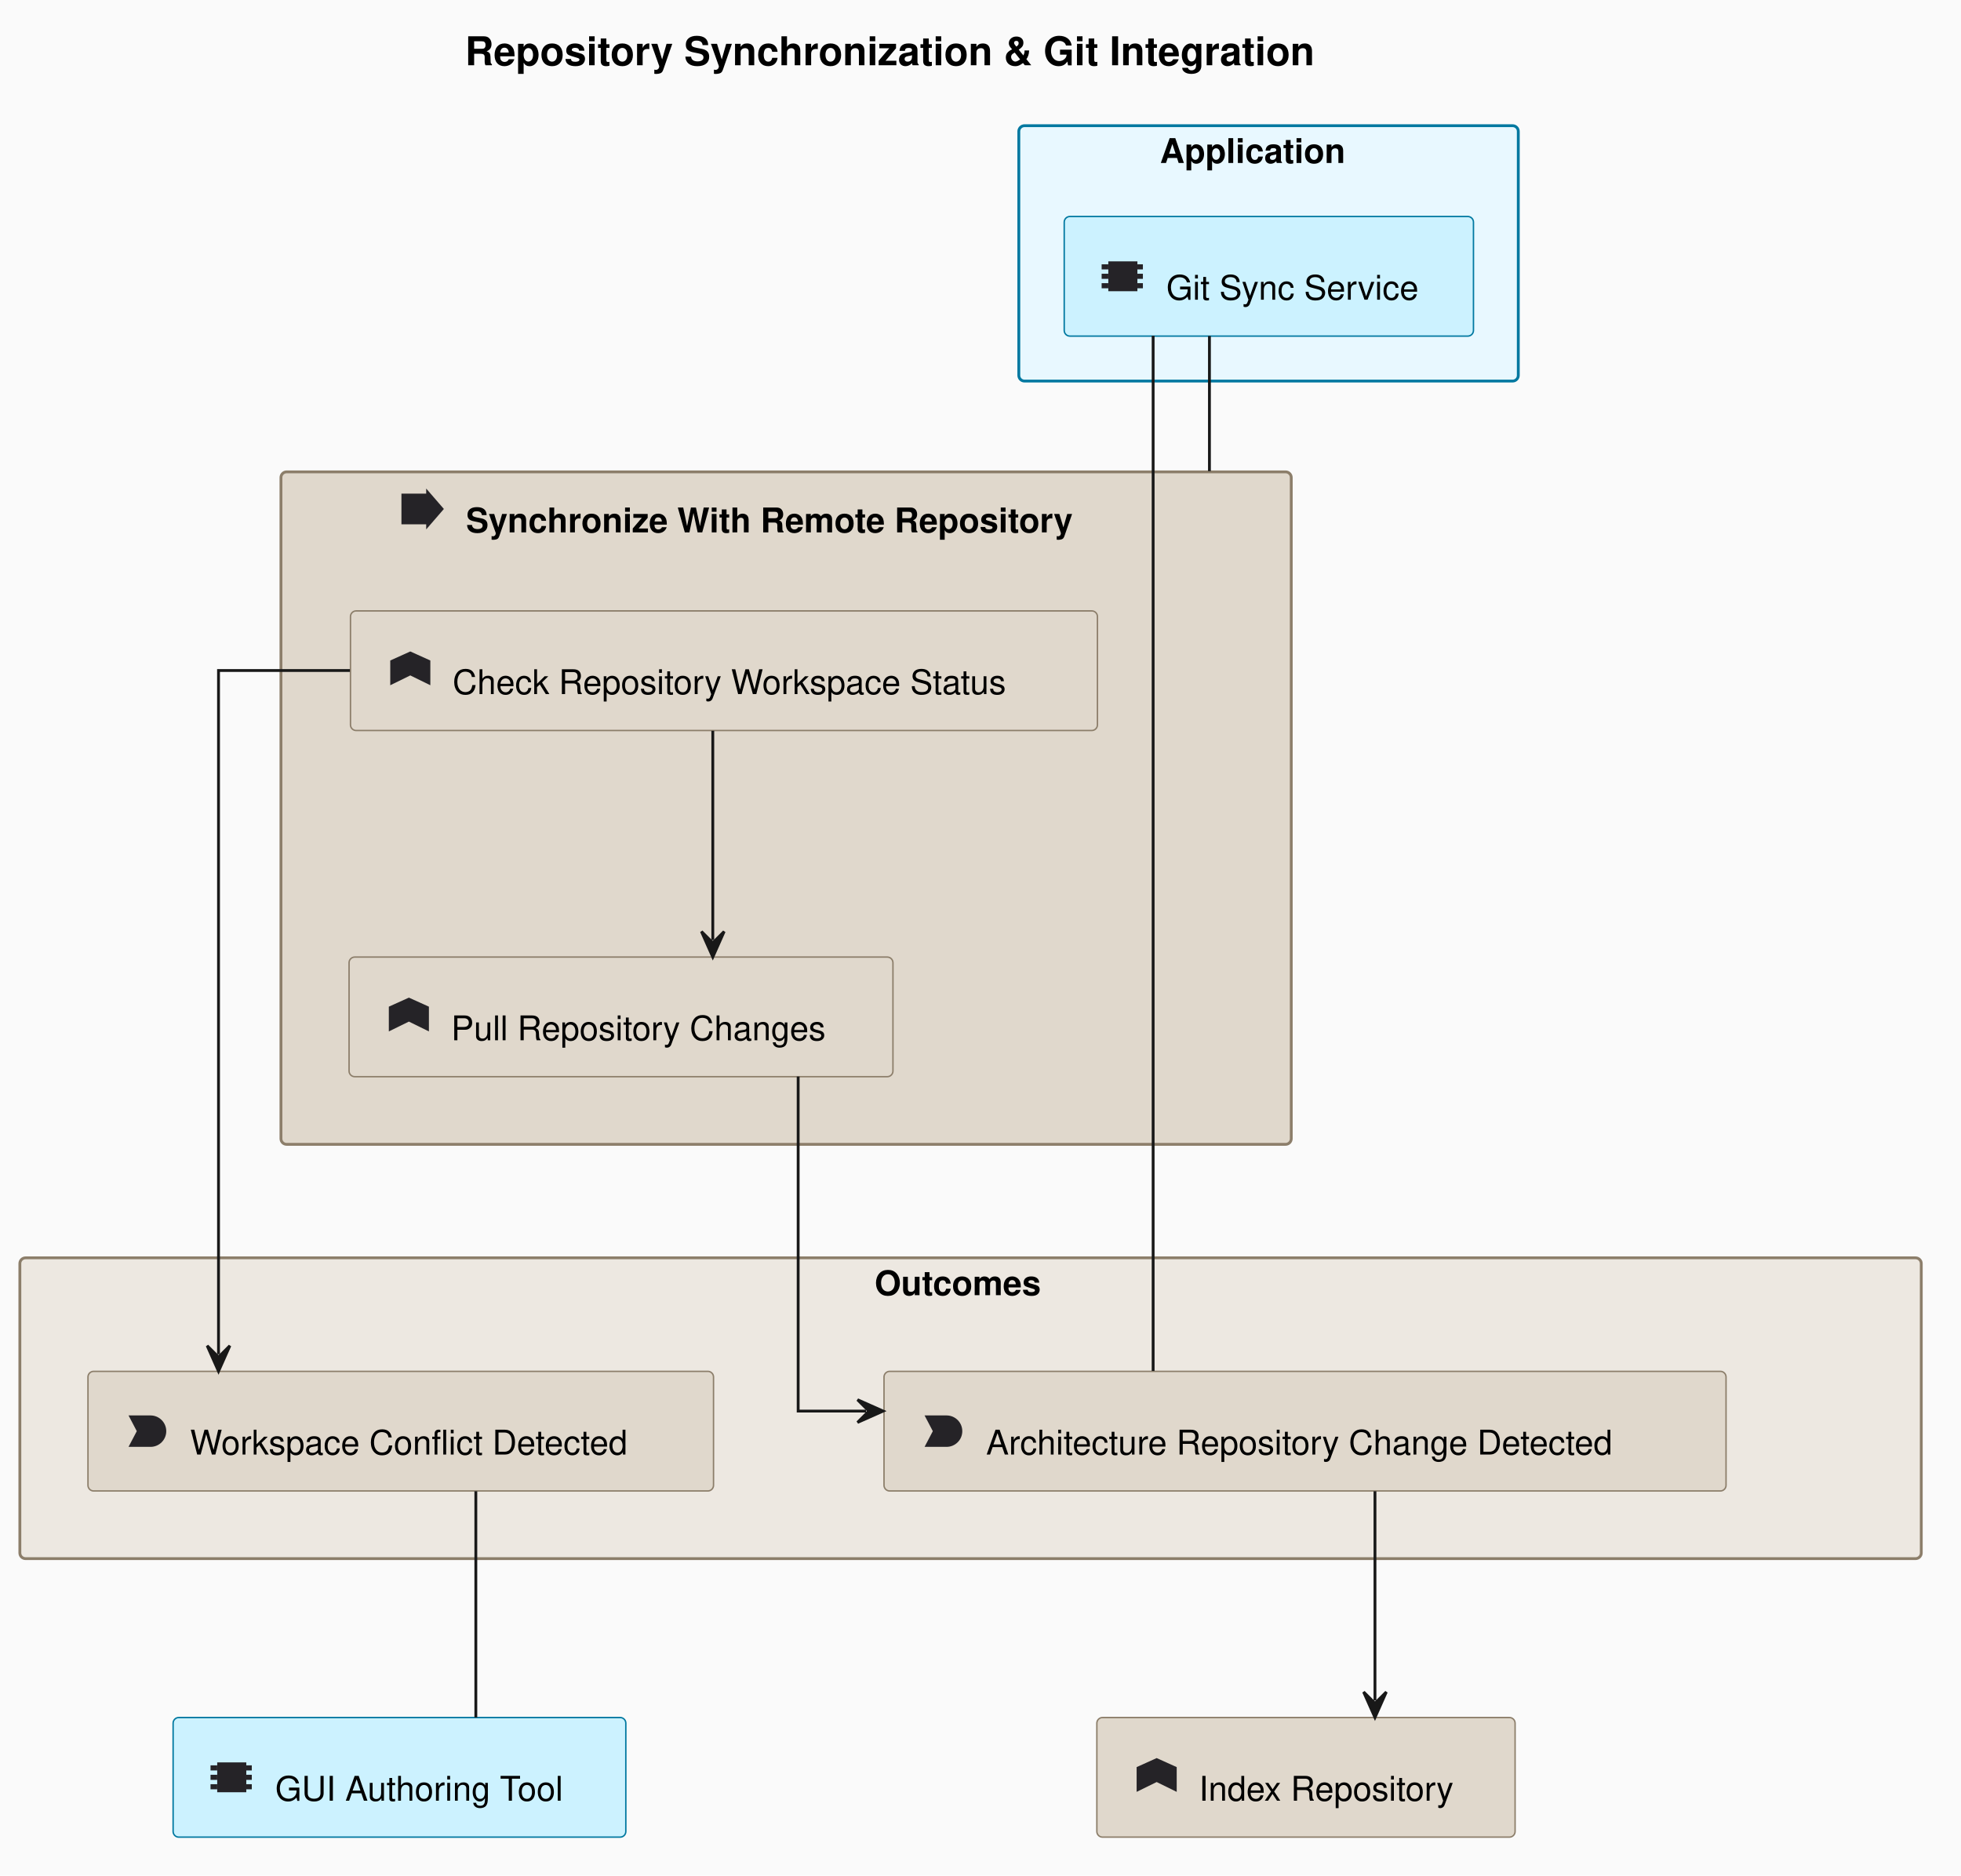
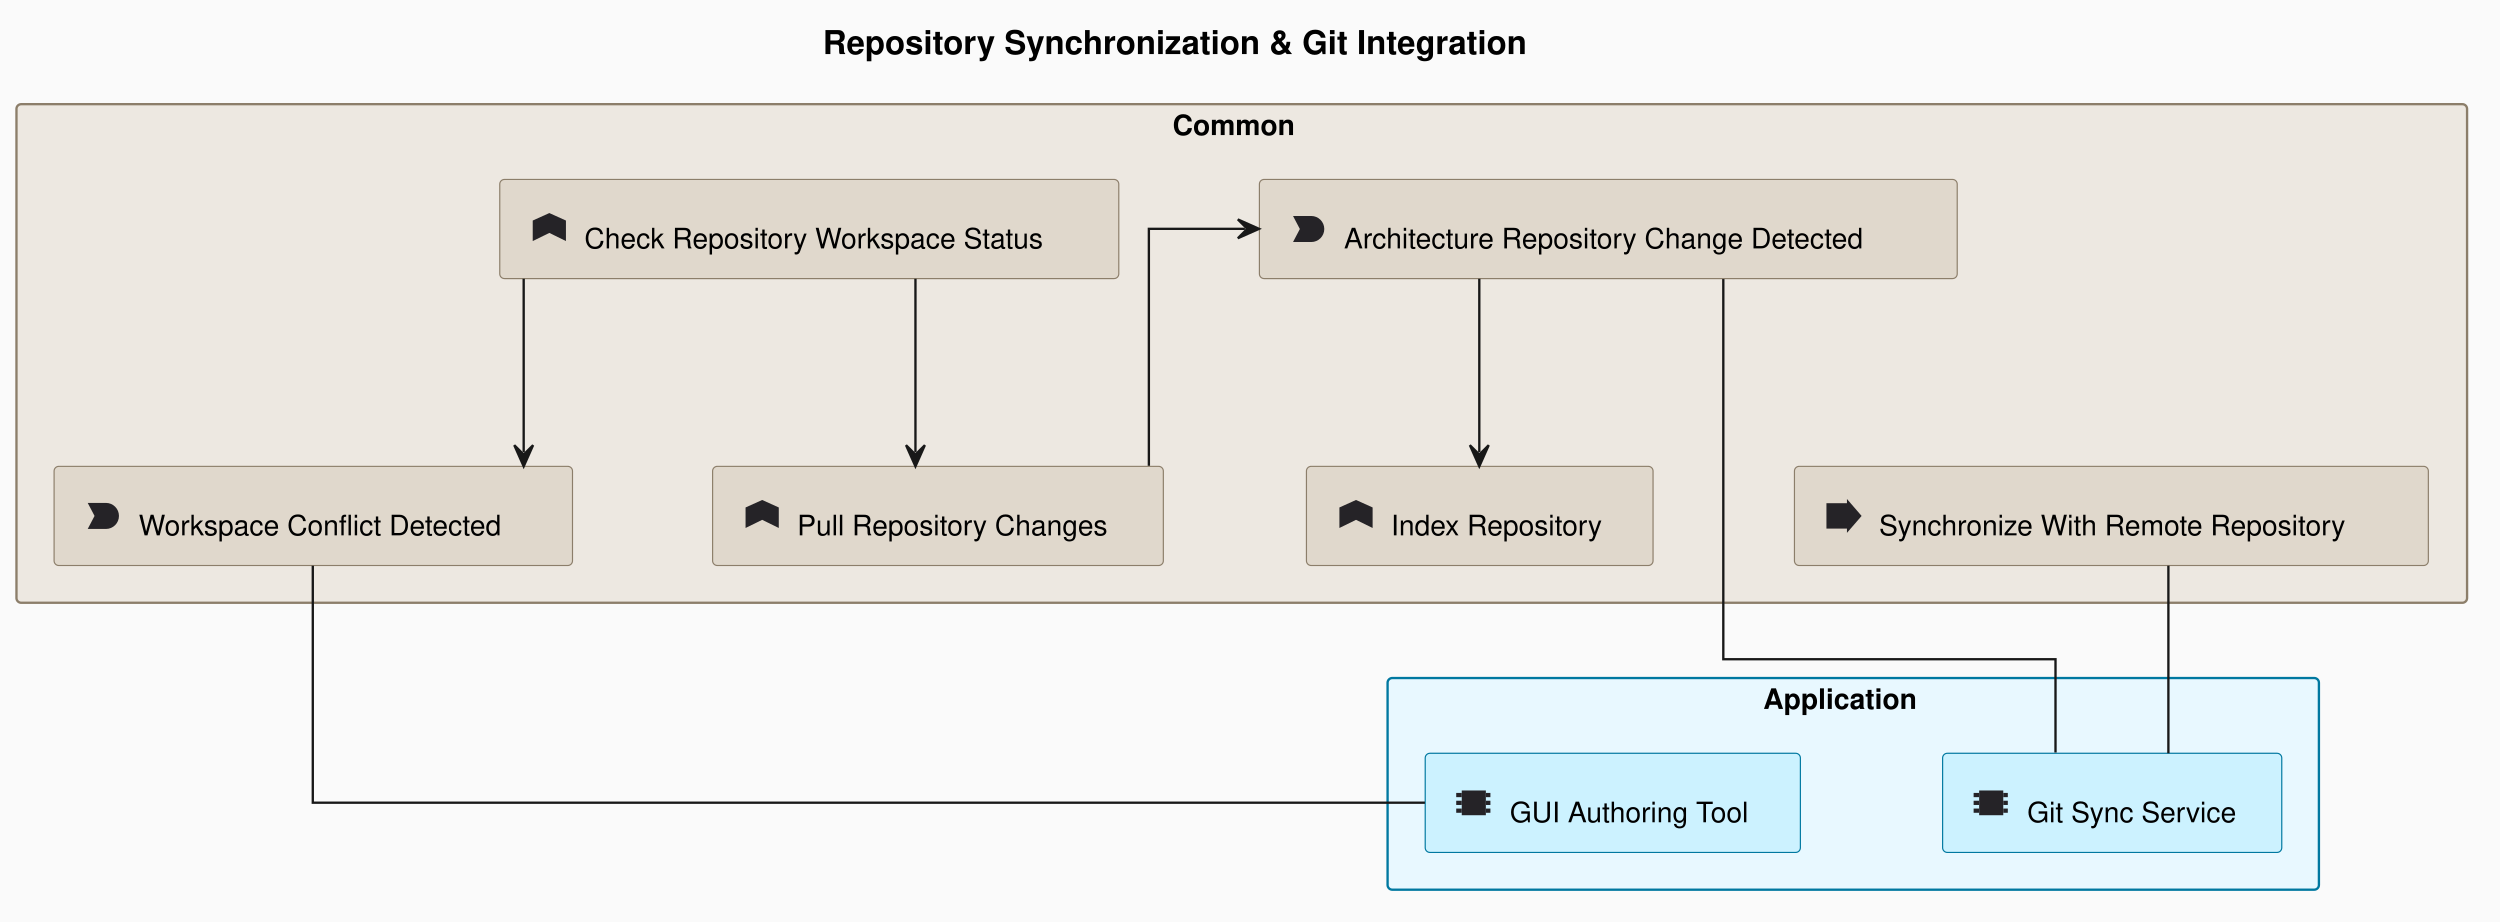
- <svg xmlns="http://www.w3.org/2000/svg" contentStyleType="text/css" data-diagram-type="DESCRIPTION" height="661px" preserveAspectRatio="none" style="width:691px;height:661px;background:#FAFAFA;" version="1.1" viewBox="0 0 691 661" width="691px" zoomAndPan="magnify">
+ <svg xmlns="http://www.w3.org/2000/svg" contentStyleType="text/css" data-diagram-type="DESCRIPTION" height="392px" preserveAspectRatio="none" style="width:1063px;height:392px;background:#FAFAFA;" version="1.1" viewBox="0 0 1063 392" width="1063px" zoomAndPan="magnify">
  <defs />
  <g>
-     <rect fill="#FAFAFA" height="661" style="stroke:none;stroke-width:1;" width="691" x="0" y="0" />
-     <g class="title" data-source-line="95">
-       <text fill="#000000" font-family="'Helvetica Neue, Helvetica, Arial, sans-serif'" font-size="14" font-weight="700" lengthAdjust="spacing" textLength="356.289" x="163.856" y="22.995">Repository Synchronization &amp; Git Integration</text>
+     <rect fill="#FAFAFA" height="392" style="stroke:none;stroke-width:1;" width="1063" x="0" y="0" />
+     <g class="title" data-source-line="96">
+       <text fill="#000000" font-family="'Helvetica Neue, Helvetica, Arial, sans-serif'" font-size="14" font-weight="700" lengthAdjust="spacing" textLength="356.289" x="349.856" y="22.995">Repository Synchronization &amp; Git Integration</text>
    </g>
-     <g class="cluster" data-qualified-name="Application" data-source-line="97" id="ent0002">
-       <rect fill="#E8F8FF" height="90" rx="2" ry="2" style="stroke:#0078A0;stroke-width:1;" width="176" x="359" y="44.297" />
-       <text fill="#000000" font-family="'Helvetica Neue, Helvetica, Arial, sans-serif'" font-size="12" font-weight="700" lengthAdjust="spacing" textLength="76.541" x="408.729" y="57.435">Application</text>
+     <g class="cluster" data-qualified-name="Common" data-source-line="98" id="ent0002">
+       <rect fill="#EDE8E1" height="212" rx="2" ry="2" style="stroke:#8C7E6A;stroke-width:1;" width="1042" x="7" y="44.297" />
+       <text fill="#000000" font-family="'Helvetica Neue, Helvetica, Arial, sans-serif'" font-size="12" font-weight="700" lengthAdjust="spacing" textLength="58.846" x="498.577" y="57.435">Common</text>
    </g>
-     <g class="cluster" data-qualified-name="PRC_tEdRzw" data-source-line="101" id="ent0004">
-       <rect fill="#E0D8CC" height="237" rx="2" ry="2" style="stroke:#8C7E6A;stroke-width:1;" width="356" x="99" y="166.297" />
-       <path d="M141.455,173.974 L150.178,173.974 L150.178,172.174 L156.409,179.374 L150.178,186.574 L150.178,184.774 L141.455,184.774" fill="#252327" style="stroke:none;stroke-width:1;" />
-       <text fill="#000000" font-family="'Helvetica Neue, Helvetica, Arial, sans-serif'" font-size="12" font-weight="700" lengthAdjust="spacing" textLength="251.959" x="164.186" y="187.621">Synchronize With Remote Repository</text>
+     <g class="cluster" data-qualified-name="Application" data-source-line="107" id="ent0009">
+       <rect fill="#E8F8FF" height="90" rx="2" ry="2" style="stroke:#0078A0;stroke-width:1;" width="396" x="590" y="288.297" />
+       <text fill="#000000" font-family="'Helvetica Neue, Helvetica, Arial, sans-serif'" font-size="12" font-weight="700" lengthAdjust="spacing" textLength="76.541" x="749.73" y="301.435">Application</text>
    </g>
-     <g class="cluster" data-qualified-name="GRP_EVTS" data-source-line="107" id="ent0008">
-       <rect fill="#EDE8E1" height="106" rx="2" ry="2" style="stroke:#8C7E6A;stroke-width:1;" width="670" x="7" y="443.297" />
-       <text fill="#000000" font-family="'Helvetica Neue, Helvetica, Arial, sans-serif'" font-size="12" font-weight="700" lengthAdjust="spacing" textLength="67.623" x="308.188" y="456.435">Outcomes</text>
+     <g class="entity" data-qualified-name="Common.EVT_UCrh3V" data-source-line="99" id="ent0003">
+       <rect fill="#E0D8CC" height="42.154" rx="2" ry="2" style="stroke:#8C7E6A;stroke-width:0.5;" width="296.709" x="535.5" y="76.297" />
+       <path d="M549.792,91.835 L557.546,91.835 A5.261,5.261 0 0 1 557.546,102.912 L549.792,102.912 L552.7,97.374" fill="#252327" style="stroke:none;stroke-width:0.5;" />
+       <text fill="#000000" font-family="'Helvetica Neue, Helvetica, Arial, sans-serif'" font-size="12" lengthAdjust="spacing" textLength="250.74" x="571.468" y="105.621">Architecture Repository Change Detected</text>
    </g>
-     <g class="entity" data-qualified-name="Application.APP_tY3JIK" data-source-line="98" id="ent0003">
-       <rect fill="#CCF2FF" height="42.154" rx="2" ry="2" style="stroke:#0078A0;stroke-width:0.5;" width="144.207" x="375" y="76.297" />
-       <path d="M390.538,92.112 L400.785,92.112 L400.785,102.635 L390.538,102.635" fill="#252327" style="stroke:none;stroke-width:0.5;" />
-       <path d="M388.185,93.151 L390.538,93.151 L390.538,94.951 L388.185,94.951" fill="#252327" />
-       <path d="M388.185,96.474 L390.538,96.474 L390.538,98.274 L388.185,98.274" fill="#252327" />
-       <path d="M388.185,99.797 L390.538,99.797 L390.538,101.597 L388.185,101.597" fill="#252327" />
-       <path d="M400.785,93.151 L402.723,93.151 L402.723,94.951 L400.785,94.951" fill="#252327" />
-       <path d="M400.785,96.474 L402.723,96.474 L402.723,98.274 L400.785,98.274" fill="#252327" />
-       <path d="M400.785,99.797 L402.723,99.797 L402.723,101.597 L400.785,101.597" fill="#252327" />
-       <text fill="#000000" font-family="'Helvetica Neue, Helvetica, Arial, sans-serif'" font-size="12" lengthAdjust="spacing" textLength="98.238" x="410.968" y="105.621">Git Sync Service</text>
+     <g class="entity" data-qualified-name="Common.FNC_91ddSi" data-source-line="100" id="ent0004">
+       <rect fill="#E0D8CC" height="42.154" rx="2" ry="2" style="stroke:#8C7E6A;stroke-width:0.5;" width="263.205" x="212.5" y="76.297" />
+       <path d="M226.515,102.497 L226.515,93.774 L233.577,90.589 L240.638,93.774 L240.638,102.497 L233.577,99.035" fill="#252327" style="stroke:none;stroke-width:0.5;" />
+       <text fill="#000000" font-family="'Helvetica Neue, Helvetica, Arial, sans-serif'" font-size="12" lengthAdjust="spacing" textLength="217.236" x="248.468" y="105.621">Check Repository Workspace Status</text>
    </g>
-     <g class="entity" data-qualified-name="PRC_tEdRzw.FNC_91ddSi" data-source-line="102" id="ent0005">
-       <rect fill="#E0D8CC" height="42.154" rx="2" ry="2" style="stroke:#8C7E6A;stroke-width:0.5;" width="263.205" x="123.5" y="215.297" />
-       <path d="M137.515,241.497 L137.515,232.774 L144.577,229.589 L151.638,232.774 L151.638,241.497 L144.577,238.035" fill="#252327" style="stroke:none;stroke-width:0.5;" />
-       <text fill="#000000" font-family="'Helvetica Neue, Helvetica, Arial, sans-serif'" font-size="12" lengthAdjust="spacing" textLength="217.236" x="159.468" y="244.621">Check Repository Workspace Status</text>
+     <g class="entity" data-qualified-name="Common.FNC_dxb6ru" data-source-line="101" id="ent0005">
+       <rect fill="#E0D8CC" height="42.154" rx="2" ry="2" style="stroke:#8C7E6A;stroke-width:0.5;" width="147.376" x="555.5" y="198.297" />
+       <path d="M569.515,224.497 L569.515,215.774 L576.577,212.589 L583.639,215.774 L583.639,224.497 L576.577,221.035" fill="#252327" style="stroke:none;stroke-width:0.5;" />
+       <text fill="#000000" font-family="'Helvetica Neue, Helvetica, Arial, sans-serif'" font-size="12" lengthAdjust="spacing" textLength="101.408" x="591.468" y="227.621">Index Repository</text>
    </g>
-     <g class="entity" data-qualified-name="PRC_tEdRzw.FNC_DGBZ9H" data-source-line="103" id="ent0006">
-       <rect fill="#E0D8CC" height="42.154" rx="2" ry="2" style="stroke:#8C7E6A;stroke-width:0.5;" width="191.65" x="123" y="337.297" />
-       <path d="M137.015,363.497 L137.015,354.774 L144.077,351.589 L151.138,354.774 L151.138,363.497 L144.077,360.035" fill="#252327" style="stroke:none;stroke-width:0.5;" />
-       <text fill="#000000" font-family="'Helvetica Neue, Helvetica, Arial, sans-serif'" font-size="12" lengthAdjust="spacing" textLength="145.682" x="158.968" y="366.621">Pull Repository Changes</text>
+     <g class="entity" data-qualified-name="Common.FNC_DGBZ9H" data-source-line="102" id="ent0006">
+       <rect fill="#E0D8CC" height="42.154" rx="2" ry="2" style="stroke:#8C7E6A;stroke-width:0.5;" width="191.65" x="303" y="198.297" />
+       <path d="M317.015,224.497 L317.015,215.774 L324.077,212.589 L331.139,215.774 L331.139,224.497 L324.077,221.035" fill="#252327" style="stroke:none;stroke-width:0.5;" />
+       <text fill="#000000" font-family="'Helvetica Neue, Helvetica, Arial, sans-serif'" font-size="12" lengthAdjust="spacing" textLength="145.682" x="338.968" y="227.621">Pull Repository Changes</text>
    </g>
-     <g class="entity" data-qualified-name="GRP_EVTS.EVT_UCrh3V" data-source-line="108" id="ent0009">
-       <rect fill="#E0D8CC" height="42.154" rx="2" ry="2" style="stroke:#8C7E6A;stroke-width:0.5;" width="296.709" x="311.5" y="483.297" />
-       <path d="M325.792,498.835 L333.546,498.835 A5.261,5.261 0 0 1 333.546,509.912 L325.792,509.912 L328.7,504.374" fill="#252327" style="stroke:none;stroke-width:0.5;" />
-       <text fill="#000000" font-family="'Helvetica Neue, Helvetica, Arial, sans-serif'" font-size="12" lengthAdjust="spacing" textLength="250.74" x="347.468" y="512.621">Architecture Repository Change Detected</text>
+     <g class="entity" data-qualified-name="Common.PRC_tEdRzw" data-source-line="103" id="ent0007">
+       <rect fill="#E0D8CC" height="42.154" rx="2" ry="2" style="stroke:#8C7E6A;stroke-width:0.5;" width="269.533" x="763" y="198.297" />
+       <path d="M776.6,213.974 L785.323,213.974 L785.323,212.174 L791.554,219.374 L785.323,226.574 L785.323,224.774 L776.6,224.774" fill="#252327" style="stroke:none;stroke-width:0.5;" />
+       <text fill="#000000" font-family="'Helvetica Neue, Helvetica, Arial, sans-serif'" font-size="12" lengthAdjust="spacing" textLength="223.565" x="798.968" y="227.621">Synchronize With Remote Repository</text>
    </g>
-     <g class="entity" data-qualified-name="GRP_EVTS.EVT_iqz9jG" data-source-line="109" id="ent0010">
-       <rect fill="#E0D8CC" height="42.154" rx="2" ry="2" style="stroke:#8C7E6A;stroke-width:0.5;" width="220.425" x="31" y="483.297" />
-       <path d="M45.292,498.835 L53.046,498.835 A5.261,5.261 0 0 1 53.046,509.912 L45.292,509.912 L48.2,504.374" fill="#252327" style="stroke:none;stroke-width:0.5;" />
-       <text fill="#000000" font-family="'Helvetica Neue, Helvetica, Arial, sans-serif'" font-size="12" lengthAdjust="spacing" textLength="174.457" x="66.968" y="512.621">Workspace Conflict Detected</text>
+     <g class="entity" data-qualified-name="Common.EVT_iqz9jG" data-source-line="104" id="ent0008">
+       <rect fill="#E0D8CC" height="42.154" rx="2" ry="2" style="stroke:#8C7E6A;stroke-width:0.5;" width="220.425" x="23" y="198.297" />
+       <path d="M37.292,213.835 L45.046,213.835 A5.261,5.261 0 0 1 45.046,224.912 L37.292,224.912 L40.2,219.374" fill="#252327" style="stroke:none;stroke-width:0.5;" />
+       <text fill="#000000" font-family="'Helvetica Neue, Helvetica, Arial, sans-serif'" font-size="12" lengthAdjust="spacing" textLength="174.457" x="58.968" y="227.621">Workspace Conflict Detected</text>
    </g>
-     <g class="entity" data-qualified-name="FNC_dxb6ru" data-source-line="113" id="ent0012">
-       <rect fill="#E0D8CC" height="42.154" rx="2" ry="2" style="stroke:#8C7E6A;stroke-width:0.5;" width="147.376" x="386.5" y="605.297" />
-       <path d="M400.515,631.497 L400.515,622.774 L407.577,619.589 L414.639,622.774 L414.639,631.497 L407.577,628.035" fill="#252327" style="stroke:none;stroke-width:0.5;" />
-       <text fill="#000000" font-family="'Helvetica Neue, Helvetica, Arial, sans-serif'" font-size="12" lengthAdjust="spacing" textLength="101.408" x="422.468" y="634.621">Index Repository</text>
+     <g class="entity" data-qualified-name="Application.APP_lmO0mp" data-source-line="108" id="ent0010">
+       <rect fill="#CCF2FF" height="42.154" rx="2" ry="2" style="stroke:#0078A0;stroke-width:0.5;" width="159.523" x="606" y="320.297" />
+       <path d="M621.538,336.112 L631.785,336.112 L631.785,346.635 L621.538,346.635" fill="#252327" style="stroke:none;stroke-width:0.5;" />
+       <path d="M619.185,337.151 L621.538,337.151 L621.538,338.951 L619.185,338.951" fill="#252327" />
+       <path d="M619.185,340.474 L621.538,340.474 L621.538,342.274 L619.185,342.274" fill="#252327" />
+       <path d="M619.185,343.797 L621.538,343.797 L621.538,345.597 L619.185,345.597" fill="#252327" />
+       <path d="M631.785,337.151 L633.723,337.151 L633.723,338.951 L631.785,338.951" fill="#252327" />
+       <path d="M631.785,340.474 L633.723,340.474 L633.723,342.274 L631.785,342.274" fill="#252327" />
+       <path d="M631.785,343.797 L633.723,343.797 L633.723,345.597 L631.785,345.597" fill="#252327" />
+       <text fill="#000000" font-family="'Helvetica Neue, Helvetica, Arial, sans-serif'" font-size="12" lengthAdjust="spacing" textLength="113.555" x="641.968" y="349.621">GUI Authoring Tool</text>
    </g>
-     <g class="entity" data-qualified-name="APP_lmO0mp" data-source-line="115" id="ent0013">
-       <rect fill="#CCF2FF" height="42.154" rx="2" ry="2" style="stroke:#0078A0;stroke-width:0.5;" width="159.523" x="61" y="605.297" />
-       <path d="M76.538,621.112 L86.785,621.112 L86.785,631.635 L76.538,631.635" fill="#252327" style="stroke:none;stroke-width:0.5;" />
-       <path d="M74.185,622.151 L76.538,622.151 L76.538,623.951 L74.185,623.951" fill="#252327" />
-       <path d="M74.185,625.474 L76.538,625.474 L76.538,627.274 L74.185,627.274" fill="#252327" />
-       <path d="M74.185,628.797 L76.538,628.797 L76.538,630.597 L74.185,630.597" fill="#252327" />
-       <path d="M86.785,622.151 L88.723,622.151 L88.723,623.951 L86.785,623.951" fill="#252327" />
-       <path d="M86.785,625.474 L88.723,625.474 L88.723,627.274 L86.785,627.274" fill="#252327" />
-       <path d="M86.785,628.797 L88.723,628.797 L88.723,630.597 L86.785,630.597" fill="#252327" />
-       <text fill="#000000" font-family="'Helvetica Neue, Helvetica, Arial, sans-serif'" font-size="12" lengthAdjust="spacing" textLength="113.555" x="96.968" y="634.621">GUI Authoring Tool</text>
+     <g class="entity" data-qualified-name="Application.APP_tY3JIK" data-source-line="109" id="ent0011">
+       <rect fill="#CCF2FF" height="42.154" rx="2" ry="2" style="stroke:#0078A0;stroke-width:0.5;" width="144.207" x="826" y="320.297" />
+       <path d="M841.538,336.112 L851.785,336.112 L851.785,346.635 L841.538,346.635" fill="#252327" style="stroke:none;stroke-width:0.5;" />
+       <path d="M839.185,337.151 L841.538,337.151 L841.538,338.951 L839.185,338.951" fill="#252327" />
+       <path d="M839.185,340.474 L841.538,340.474 L841.538,342.274 L839.185,342.274" fill="#252327" />
+       <path d="M839.185,343.797 L841.538,343.797 L841.538,345.597 L839.185,345.597" fill="#252327" />
+       <path d="M851.785,337.151 L853.723,337.151 L853.723,338.951 L851.785,338.951" fill="#252327" />
+       <path d="M851.785,340.474 L853.723,340.474 L853.723,342.274 L851.785,342.274" fill="#252327" />
+       <path d="M851.785,343.797 L853.723,343.797 L853.723,345.597 L851.785,345.597" fill="#252327" />
+       <text fill="#000000" font-family="'Helvetica Neue, Helvetica, Arial, sans-serif'" font-size="12" lengthAdjust="spacing" textLength="98.238" x="861.968" y="349.621">Git Sync Service</text>
    </g>
-     <g class="link" data-entity-1="ent0005" data-entity-2="ent0006" data-link-type="dependency" data-source-line="130" id="lnk20">
-       <path d="M251.17,257.547 C251.17,279.937 251.17,308.987 251.17,331.287" fill="none" id="FNC_91ddSi-to-FNC_DGBZ9H" style="stroke:#181818;stroke-width:1;" />
-       <polygon fill="#181818" points="251.17,337.287,255.17,328.287,251.17,332.287,247.17,328.287,251.17,337.287" style="stroke:#181818;stroke-width:1;" />
+     <g class="link" data-entity-1="ent0003" data-entity-2="ent0011" data-link-type="association" data-source-line="122" id="lnk19">
+       <path d="M732.75,118.647 C732.75,166.917 732.75,280.297 732.75,280.297 C732.75,280.297 874,280.297 874,280.297 C874,280.297 874,302.367 874,319.967" fill="none" id="EVT_UCrh3V-APP_tY3JIK" style="stroke:#181818;stroke-width:1;" />
    </g>
-     <g class="link" data-entity-1="ent0003" data-entity-2="ent0004" data-link-type="association" data-source-line="124" id="lnk18">
-       <path d="M426.17,118.407 C426.17,128.129 426.17,140.359 426.17,153.234 C426.17,156.453 426.17,159.712 426.17,162.982 C426.17,163.8 426.17,164.618 426.17,165.437 C426.17,165.641 426.17,165.846 426.17,166.051" fill="none" id="APP_tY3JIK-PRC_tEdRzw-1" style="stroke:#181818;stroke-width:1;" />
+     <g class="link" data-entity-1="ent0007" data-entity-2="ent0011" data-link-type="association" data-source-line="123" id="lnk21">
+       <path d="M922,240.547 C922,262.937 922,297.987 922,320.287" fill="none" id="PRC_tEdRzw-APP_tY3JIK" style="stroke:#181818;stroke-width:1;" />
    </g>
-     <g class="link" data-entity-1="ent0009" data-entity-2="ent0012" data-link-type="dependency" data-source-line="135" id="lnk23">
-       <path d="M484.5,525.547 C484.5,547.937 484.5,576.987 484.5,599.287" fill="none" id="EVT_UCrh3V-to-FNC_dxb6ru" style="stroke:#181818;stroke-width:1;" />
-       <polygon fill="#181818" points="484.5,605.287,488.5,596.287,484.5,600.287,480.5,596.287,484.5,605.287" style="stroke:#181818;stroke-width:1;" />
+     <g class="link" data-entity-1="ent0003" data-entity-2="ent0005" data-link-type="dependency" data-source-line="124" id="lnk22">
+       <path d="M629,118.547 C629,140.937 629,169.987 629,192.287" fill="none" id="EVT_UCrh3V-to-FNC_dxb6ru" style="stroke:#181818;stroke-width:1;" />
+       <polygon fill="#181818" points="629,198.287,633,189.287,629,193.287,625,189.287,629,198.287" style="stroke:#181818;stroke-width:1;" />
    </g>
-     <g class="link" data-entity-1="ent0010" data-entity-2="ent0013" data-link-type="association" data-source-line="136" id="lnk24">
-       <path d="M167.67,525.547 C167.67,547.937 167.67,582.987 167.67,605.287" fill="none" id="EVT_iqz9jG-APP_lmO0mp-1" style="stroke:#181818;stroke-width:1;" />
+     <g class="link" data-entity-1="ent0008" data-entity-2="ent0010" data-link-type="association" data-source-line="125" id="lnk23">
+       <path d="M133,240.547 C133,275.497 133,341.297 133,341.297 C133,341.297 452.63,341.297 605.88,341.297" fill="none" id="EVT_iqz9jG-APP_lmO0mp" style="stroke:#181818;stroke-width:1;" />
    </g>
-     <g class="link" data-entity-1="ent0003" data-entity-2="ent0009" data-link-type="association" data-source-line="127" id="lnk19">
-       <path d="M406.33,118.327 C406.33,188.317 406.33,412.987 406.33,483.157" fill="none" id="APP_tY3JIK-EVT_UCrh3V" style="stroke:#181818;stroke-width:1;" />
+     <g class="link" data-entity-1="ent0004" data-entity-2="ent0008" data-link-type="dependency" data-source-line="126" id="lnk24">
+       <path d="M222.67,118.547 C222.67,140.937 222.67,169.987 222.67,192.287" fill="none" id="FNC_91ddSi-to-EVT_iqz9jG" style="stroke:#181818;stroke-width:1;" />
+       <polygon fill="#181818" points="222.67,198.287,226.67,189.287,222.67,193.287,218.67,189.287,222.67,198.287" style="stroke:#181818;stroke-width:1;" />
    </g>
-     <g class="link" data-entity-1="ent0005" data-entity-2="ent0010" data-link-type="dependency" data-source-line="131" id="lnk21">
-       <path d="M123.3,236.297 C96.86,236.297 77,236.297 77,236.297 C77,236.297 77,414.087 77,477.267" fill="none" id="FNC_91ddSi-to-EVT_iqz9jG" style="stroke:#181818;stroke-width:1;" />
-       <polygon fill="#181818" points="77,483.267,81,474.267,77,478.267,73,474.267,77,483.267" style="stroke:#181818;stroke-width:1;" />
+     <g class="link" data-entity-1="ent0004" data-entity-2="ent0006" data-link-type="dependency" data-source-line="127" id="lnk25">
+       <path d="M389.25,118.547 C389.25,140.937 389.25,169.987 389.25,192.287" fill="none" id="FNC_91ddSi-to-FNC_DGBZ9H" style="stroke:#181818;stroke-width:1;" />
+       <polygon fill="#181818" points="389.25,198.287,393.25,189.287,389.25,193.287,385.25,189.287,389.25,198.287" style="stroke:#181818;stroke-width:1;" />
    </g>
-     <g class="link" data-entity-1="ent0006" data-entity-2="ent0009" data-link-type="dependency" data-source-line="132" id="lnk22">
-       <path d="M281.25,379.407 C281.25,418.297 281.25,497.297 281.25,497.297 C281.25,497.297 287.31,497.297 305.17,497.297" fill="none" id="FNC_DGBZ9H-to-EVT_UCrh3V" style="stroke:#181818;stroke-width:1;" />
-       <polygon fill="#181818" points="311.17,497.297,302.17,493.297,306.17,497.297,302.17,501.297,311.17,497.297" style="stroke:#181818;stroke-width:1;" />
+     <g class="link" data-entity-1="ent0006" data-entity-2="ent0003" data-link-type="dependency" data-source-line="128" id="lnk26">
+       <path d="M488.5,198.047 C488.5,163.097 488.5,97.297 488.5,97.297 C488.5,97.297 502.31,97.297 529.33,97.297" fill="none" id="FNC_DGBZ9H-to-EVT_UCrh3V" style="stroke:#181818;stroke-width:1;" />
+       <polygon fill="#181818" points="535.33,97.297,526.33,93.297,530.33,97.297,526.33,101.297,535.33,97.297" style="stroke:#181818;stroke-width:1;" />
    </g>
  </g>
</svg>
